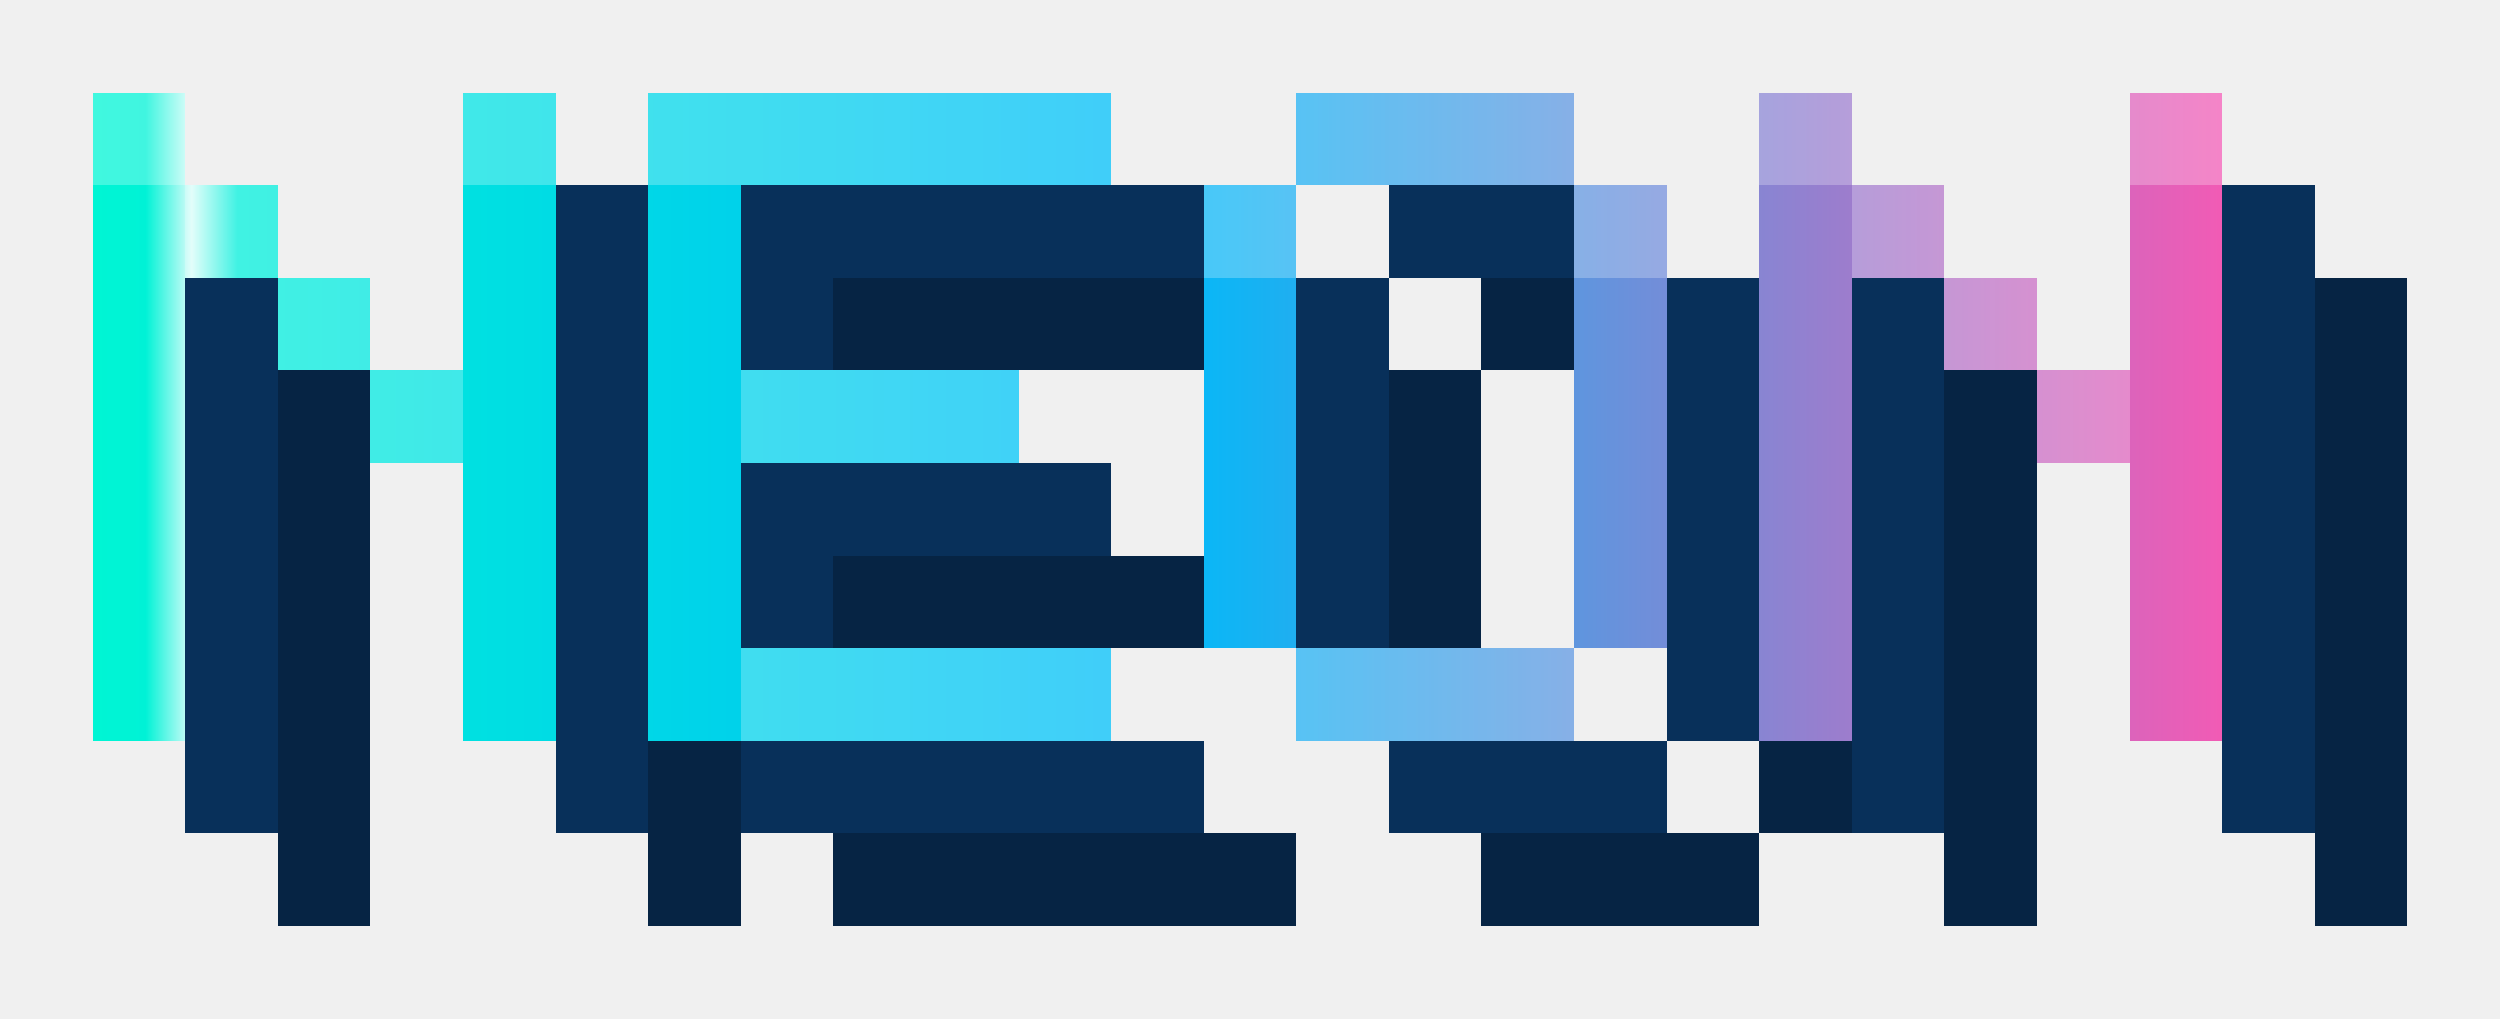
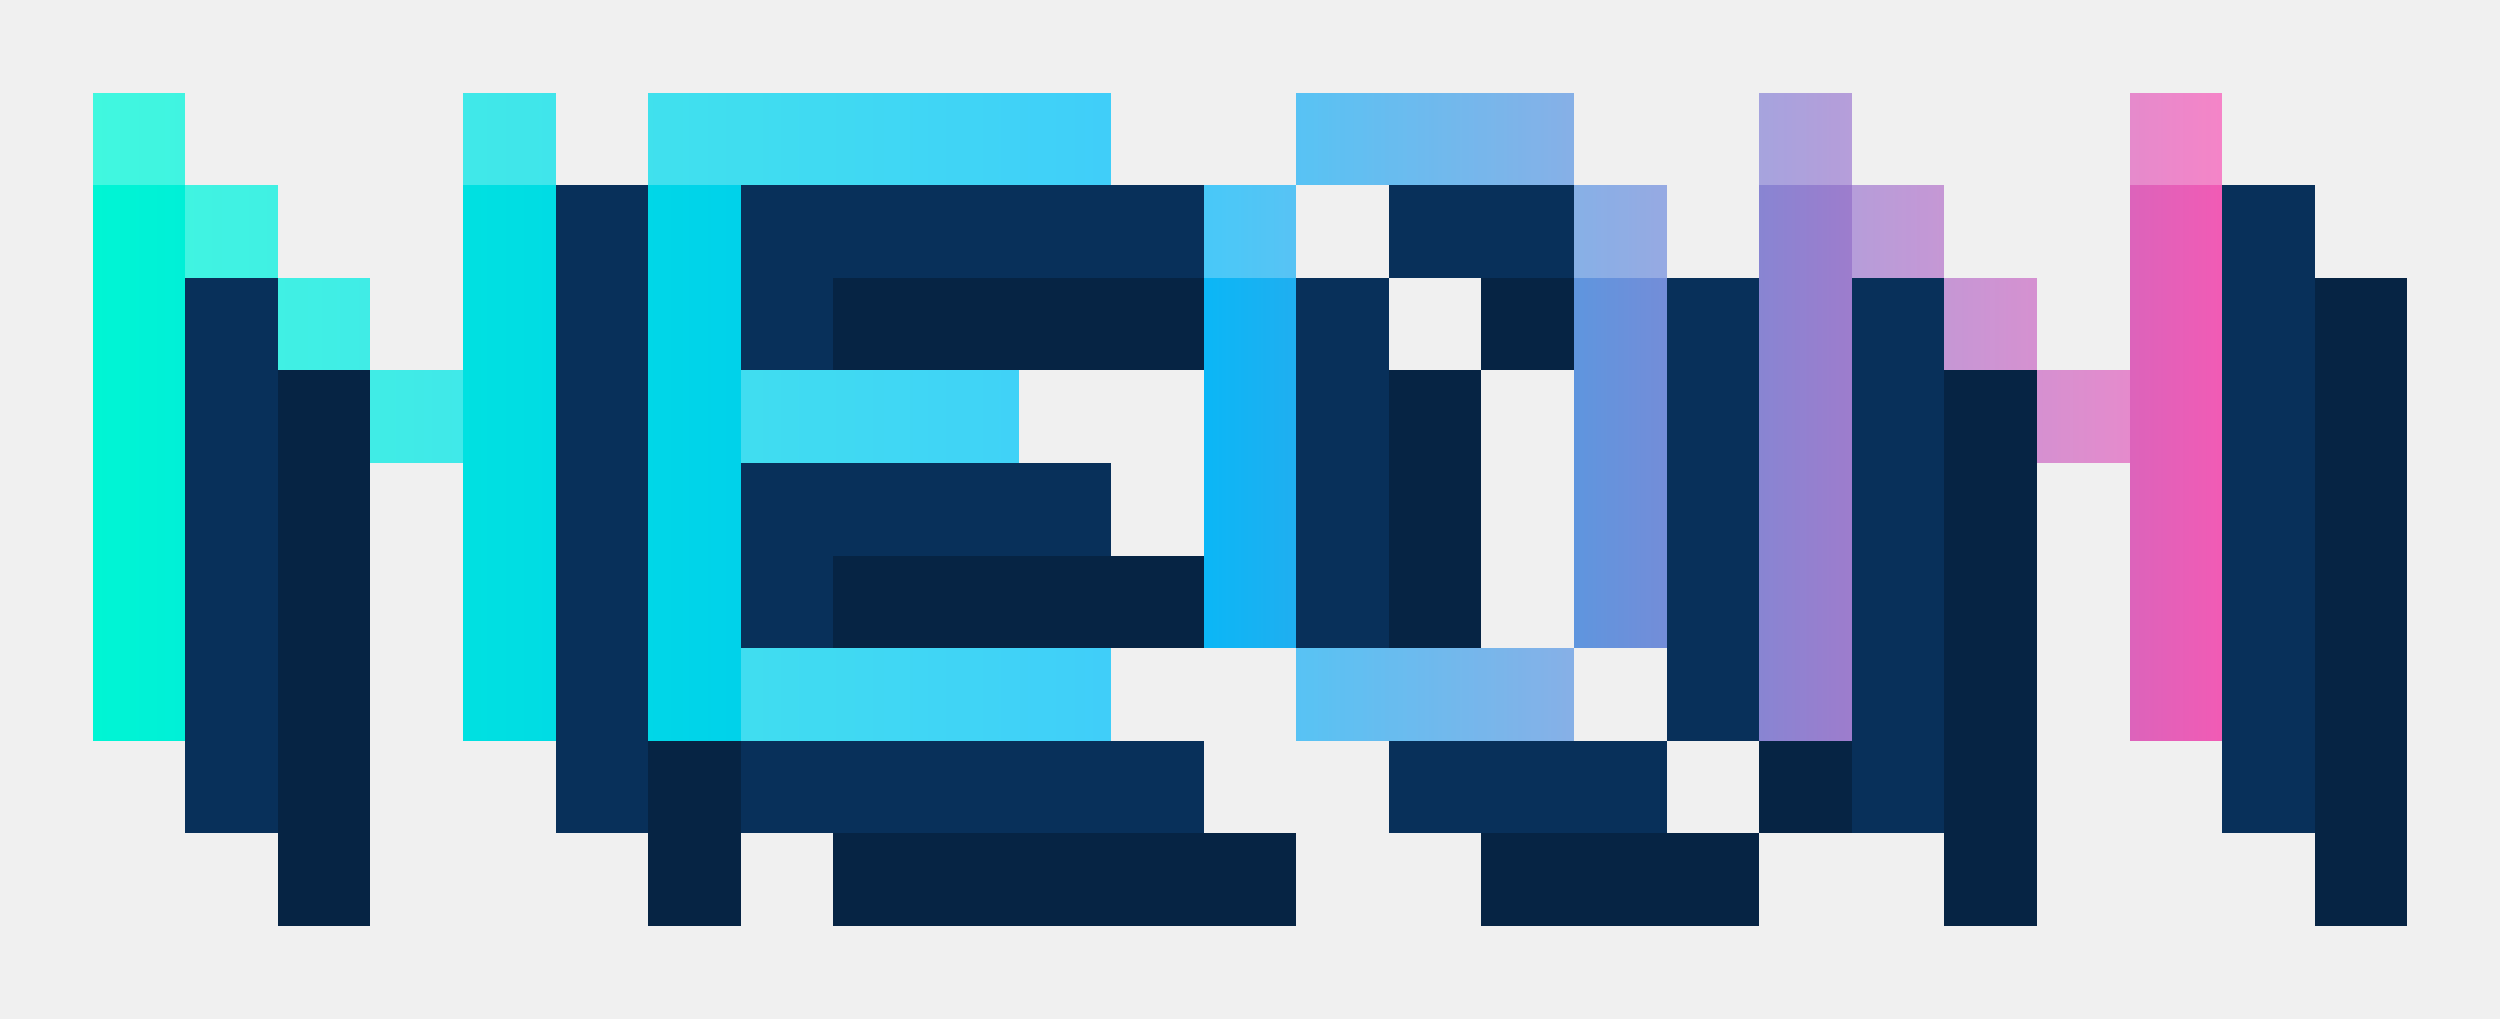
<svg xmlns="http://www.w3.org/2000/svg" viewBox="0 0 27 11" width="135" height="55" preserveAspectRatio="xMidYMid meet" shape-rendering="crispEdges" role="img" aria-label="NEON">
  <defs>
    <path id="g0" d="M0 0h1v1h-1zM4 0h1v1h-1zM0 1h2v1h-2zM4 1h1v1h-1zM0 2h1v1h-1zM2 2h1v1h-1zM4 2h1v1h-1zM0 3h1v1h-1zM3 3h2v1h-2zM0 4h1v1h-1zM4 4h1v1h-1zM0 5h1v1h-1zM4 5h1v1h-1zM0 6h1v1h-1zM4 6h1v1h-1z" />
    <path id="g1" d="M0 0h5v1h-5zM0 1h1v1h-1zM0 2h1v1h-1zM0 3h4v1h-4zM0 4h1v1h-1zM0 5h1v1h-1zM0 6h5v1h-5z" />
    <path id="g2" d="M1 0h3v1h-3zM0 1h1v1h-1zM4 1h1v1h-1zM0 2h1v1h-1zM4 2h1v1h-1zM0 3h1v1h-1zM4 3h1v1h-1zM0 4h1v1h-1zM4 4h1v1h-1zM0 5h1v1h-1zM4 5h1v1h-1zM1 6h3v1h-3z" />
    <path id="g3" d="M0 0h1v1h-1zM4 0h1v1h-1zM0 1h2v1h-2zM4 1h1v1h-1zM0 2h1v1h-1zM2 2h1v1h-1zM4 2h1v1h-1zM0 3h1v1h-1zM3 3h2v1h-2zM0 4h1v1h-1zM4 4h1v1h-1zM0 5h1v1h-1zM4 5h1v1h-1zM0 6h1v1h-1zM4 6h1v1h-1z" />
    <linearGradient id="f" gradientUnits="userSpaceOnUse" x1="1" y1="0" x2="24" y2="0" spreadMethod="reflect">
      <stop offset="0.000" stop-color="#00F5D4" />
      <stop offset="0.500" stop-color="#00BBF9" />
      <stop offset="1.000" stop-color="#F15BB5" />
-       <animate attributeName="x1" from="1" to="47" dur="4s" begin="0s" repeatCount="indefinite" />
-       <animate attributeName="x2" from="24" to="70" dur="4s" begin="0s" repeatCount="indefinite" />
-     </linearGradient>
-     <linearGradient id="shine" gradientUnits="userSpaceOnUse" x1="0" y1="0" x2="4.14" y2="0" spreadMethod="pad">
-       <stop offset="0" stop-color="#fff" stop-opacity="0" />
-       <stop offset="0.38" stop-color="#fff" stop-opacity="0" />
-       <stop offset="0.5" stop-color="#fff" stop-opacity="0.85" />
-       <stop offset="0.62" stop-color="#fff" stop-opacity="0" />
-       <stop offset="1" stop-color="#fff" stop-opacity="0" />
-       <animate attributeName="x1" from="-3.14" to="24" dur="2.6s" begin="0s" repeatCount="indefinite" />
-       <animate attributeName="x2" from="1" to="28.14" dur="2.6s" begin="0s" repeatCount="indefinite" />
+       <animateTransform attributeName="gradientTransform" type="translate" from="0 0" to="46 0" dur="4s" begin="0s" repeatCount="indefinite" />
    </linearGradient>
  </defs>
  <g>
    <g>
      <g transform="translate(1 1) scale(1 1)">
        <use href="#g0" x="2.000" y="2" fill="#062444" />
        <use href="#g0" x="1.000" y="1" fill="#08305a" />
      </g>
      <path d="M1 1h1v1h-1zM5 1h1v1h-1zM1 2h2v1h-2zM5 2h1v1h-1zM1 3h1v1h-1zM3 3h1v1h-1zM5 3h1v1h-1zM1 4h1v1h-1zM4 4h2v1h-2zM1 5h1v1h-1zM5 5h1v1h-1zM1 6h1v1h-1zM5 6h1v1h-1zM1 7h1v1h-1zM5 7h1v1h-1z" fill="url(#f)" />
      <g transform="translate(1 1) scale(1 1)">
        <path d="M0 0h1v1h-1zM4 0h1v1h-1zM1 1h1v1h-1zM2 2h1v1h-1zM3 3h1v1h-1z" fill="#fff" fill-opacity="0.25" />
      </g>
-       <path d="M1 1h1v1h-1zM5 1h1v1h-1zM1 2h2v1h-2zM5 2h1v1h-1zM1 3h1v1h-1zM3 3h1v1h-1zM5 3h1v1h-1zM1 4h1v1h-1zM4 4h2v1h-2zM1 5h1v1h-1zM5 5h1v1h-1zM1 6h1v1h-1zM5 6h1v1h-1zM1 7h1v1h-1zM5 7h1v1h-1z" fill="url(#shine)" />
    </g>
    <g>
      <g transform="translate(7 1) scale(1 1)">
        <use href="#g1" x="2.000" y="2" fill="#062444" />
        <use href="#g1" x="1.000" y="1" fill="#08305a" />
      </g>
      <path d="M7 1h5v1h-5zM7 2h1v1h-1zM7 3h1v1h-1zM7 4h4v1h-4zM7 5h1v1h-1zM7 6h1v1h-1zM7 7h5v1h-5z" fill="url(#f)" />
      <g transform="translate(7 1) scale(1 1)">
        <path d="M0 0h5v1h-5zM1 3h3v1h-3zM1 6h4v1h-4z" fill="#fff" fill-opacity="0.25" />
      </g>
-       <path d="M7 1h5v1h-5zM7 2h1v1h-1zM7 3h1v1h-1zM7 4h4v1h-4zM7 5h1v1h-1zM7 6h1v1h-1zM7 7h5v1h-5z" fill="url(#shine)" />
    </g>
    <g>
      <g transform="translate(13 1) scale(1 1)">
        <use href="#g2" x="2.000" y="2" fill="#062444" />
        <use href="#g2" x="1.000" y="1" fill="#08305a" />
      </g>
      <path d="M14 1h3v1h-3zM13 2h1v1h-1zM17 2h1v1h-1zM13 3h1v1h-1zM17 3h1v1h-1zM13 4h1v1h-1zM17 4h1v1h-1zM13 5h1v1h-1zM17 5h1v1h-1zM13 6h1v1h-1zM17 6h1v1h-1zM14 7h3v1h-3z" fill="url(#f)" />
      <g transform="translate(13 1) scale(1 1)">
        <path d="M1 0h3v1h-3zM0 1h1v1h-1zM4 1h1v1h-1zM1 6h3v1h-3z" fill="#fff" fill-opacity="0.25" />
      </g>
-       <path d="M14 1h3v1h-3zM13 2h1v1h-1zM17 2h1v1h-1zM13 3h1v1h-1zM17 3h1v1h-1zM13 4h1v1h-1zM17 4h1v1h-1zM13 5h1v1h-1zM17 5h1v1h-1zM13 6h1v1h-1zM17 6h1v1h-1zM14 7h3v1h-3z" fill="url(#shine)" />
    </g>
    <g>
      <g transform="translate(19 1) scale(1 1)">
        <use href="#g3" x="2.000" y="2" fill="#062444" />
        <use href="#g3" x="1.000" y="1" fill="#08305a" />
      </g>
      <path d="M19 1h1v1h-1zM23 1h1v1h-1zM19 2h2v1h-2zM23 2h1v1h-1zM19 3h1v1h-1zM21 3h1v1h-1zM23 3h1v1h-1zM19 4h1v1h-1zM22 4h2v1h-2zM19 5h1v1h-1zM23 5h1v1h-1zM19 6h1v1h-1zM23 6h1v1h-1zM19 7h1v1h-1zM23 7h1v1h-1z" fill="url(#f)" />
      <g transform="translate(19 1) scale(1 1)">
        <path d="M0 0h1v1h-1zM4 0h1v1h-1zM1 1h1v1h-1zM2 2h1v1h-1zM3 3h1v1h-1z" fill="#fff" fill-opacity="0.25" />
      </g>
-       <path d="M19 1h1v1h-1zM23 1h1v1h-1zM19 2h2v1h-2zM23 2h1v1h-1zM19 3h1v1h-1zM21 3h1v1h-1zM23 3h1v1h-1zM19 4h1v1h-1zM22 4h2v1h-2zM19 5h1v1h-1zM23 5h1v1h-1zM19 6h1v1h-1zM23 6h1v1h-1zM19 7h1v1h-1zM23 7h1v1h-1z" fill="url(#shine)" />
    </g>
  </g>
</svg>
